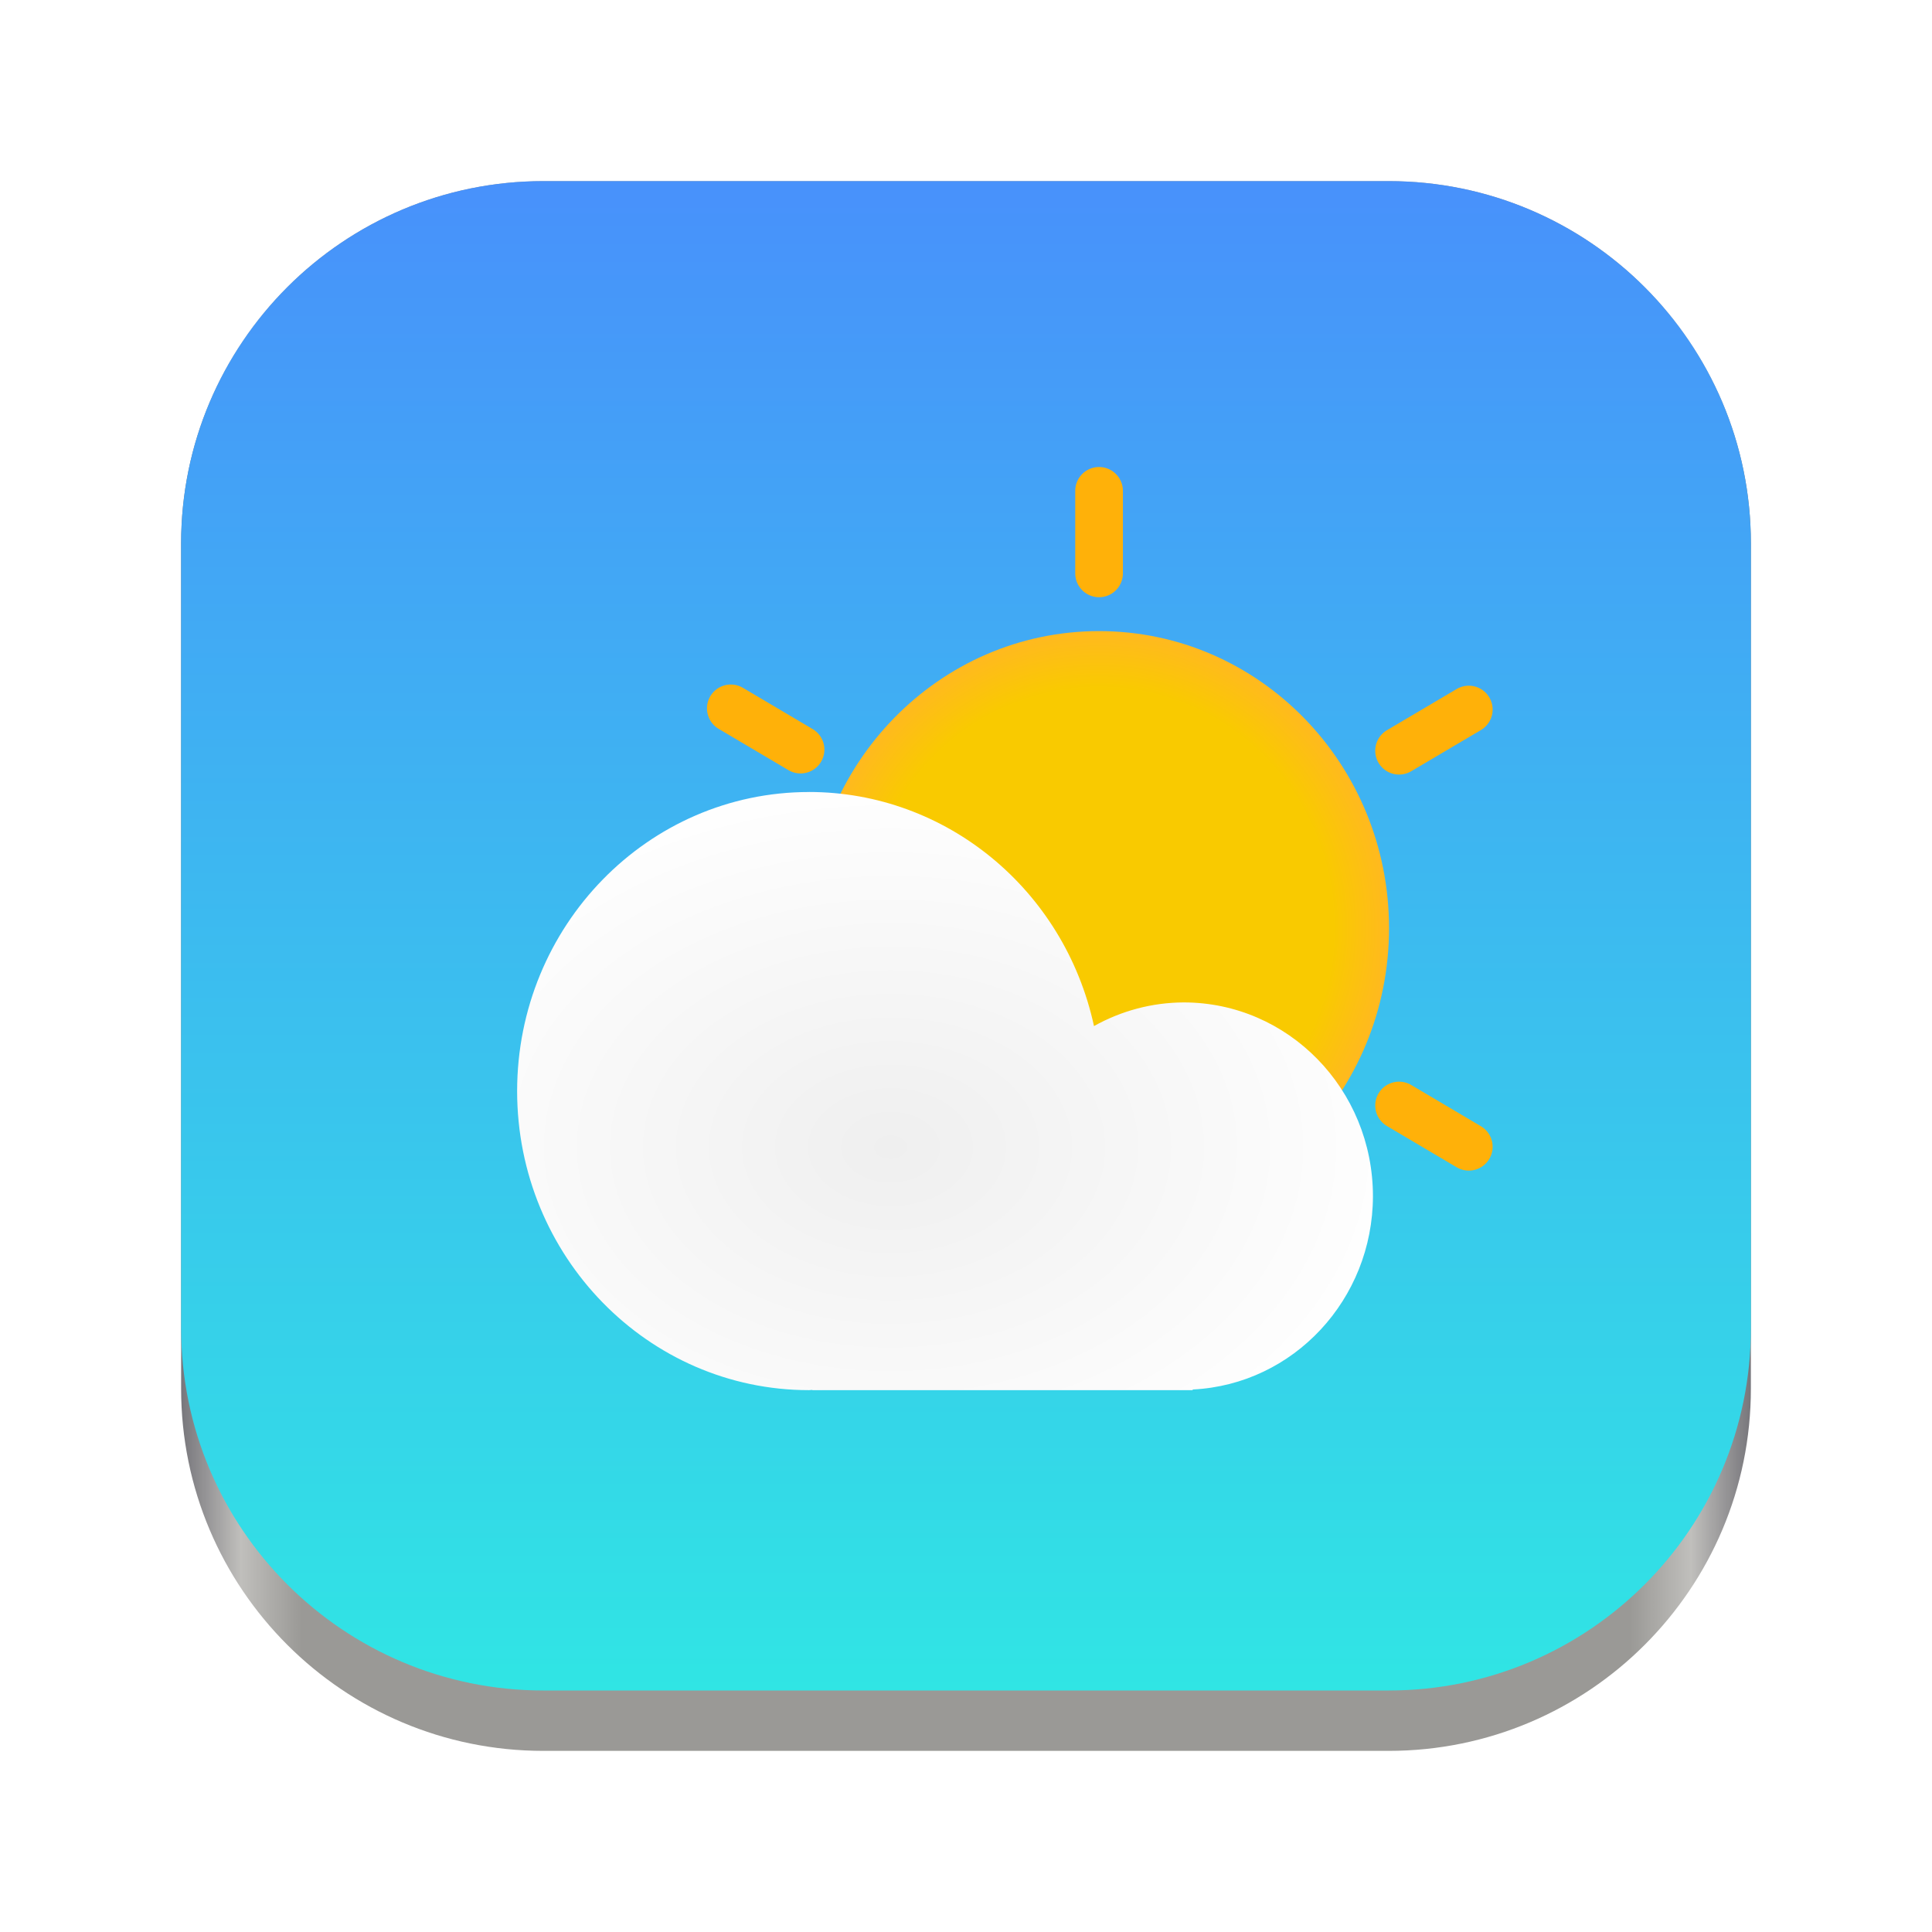
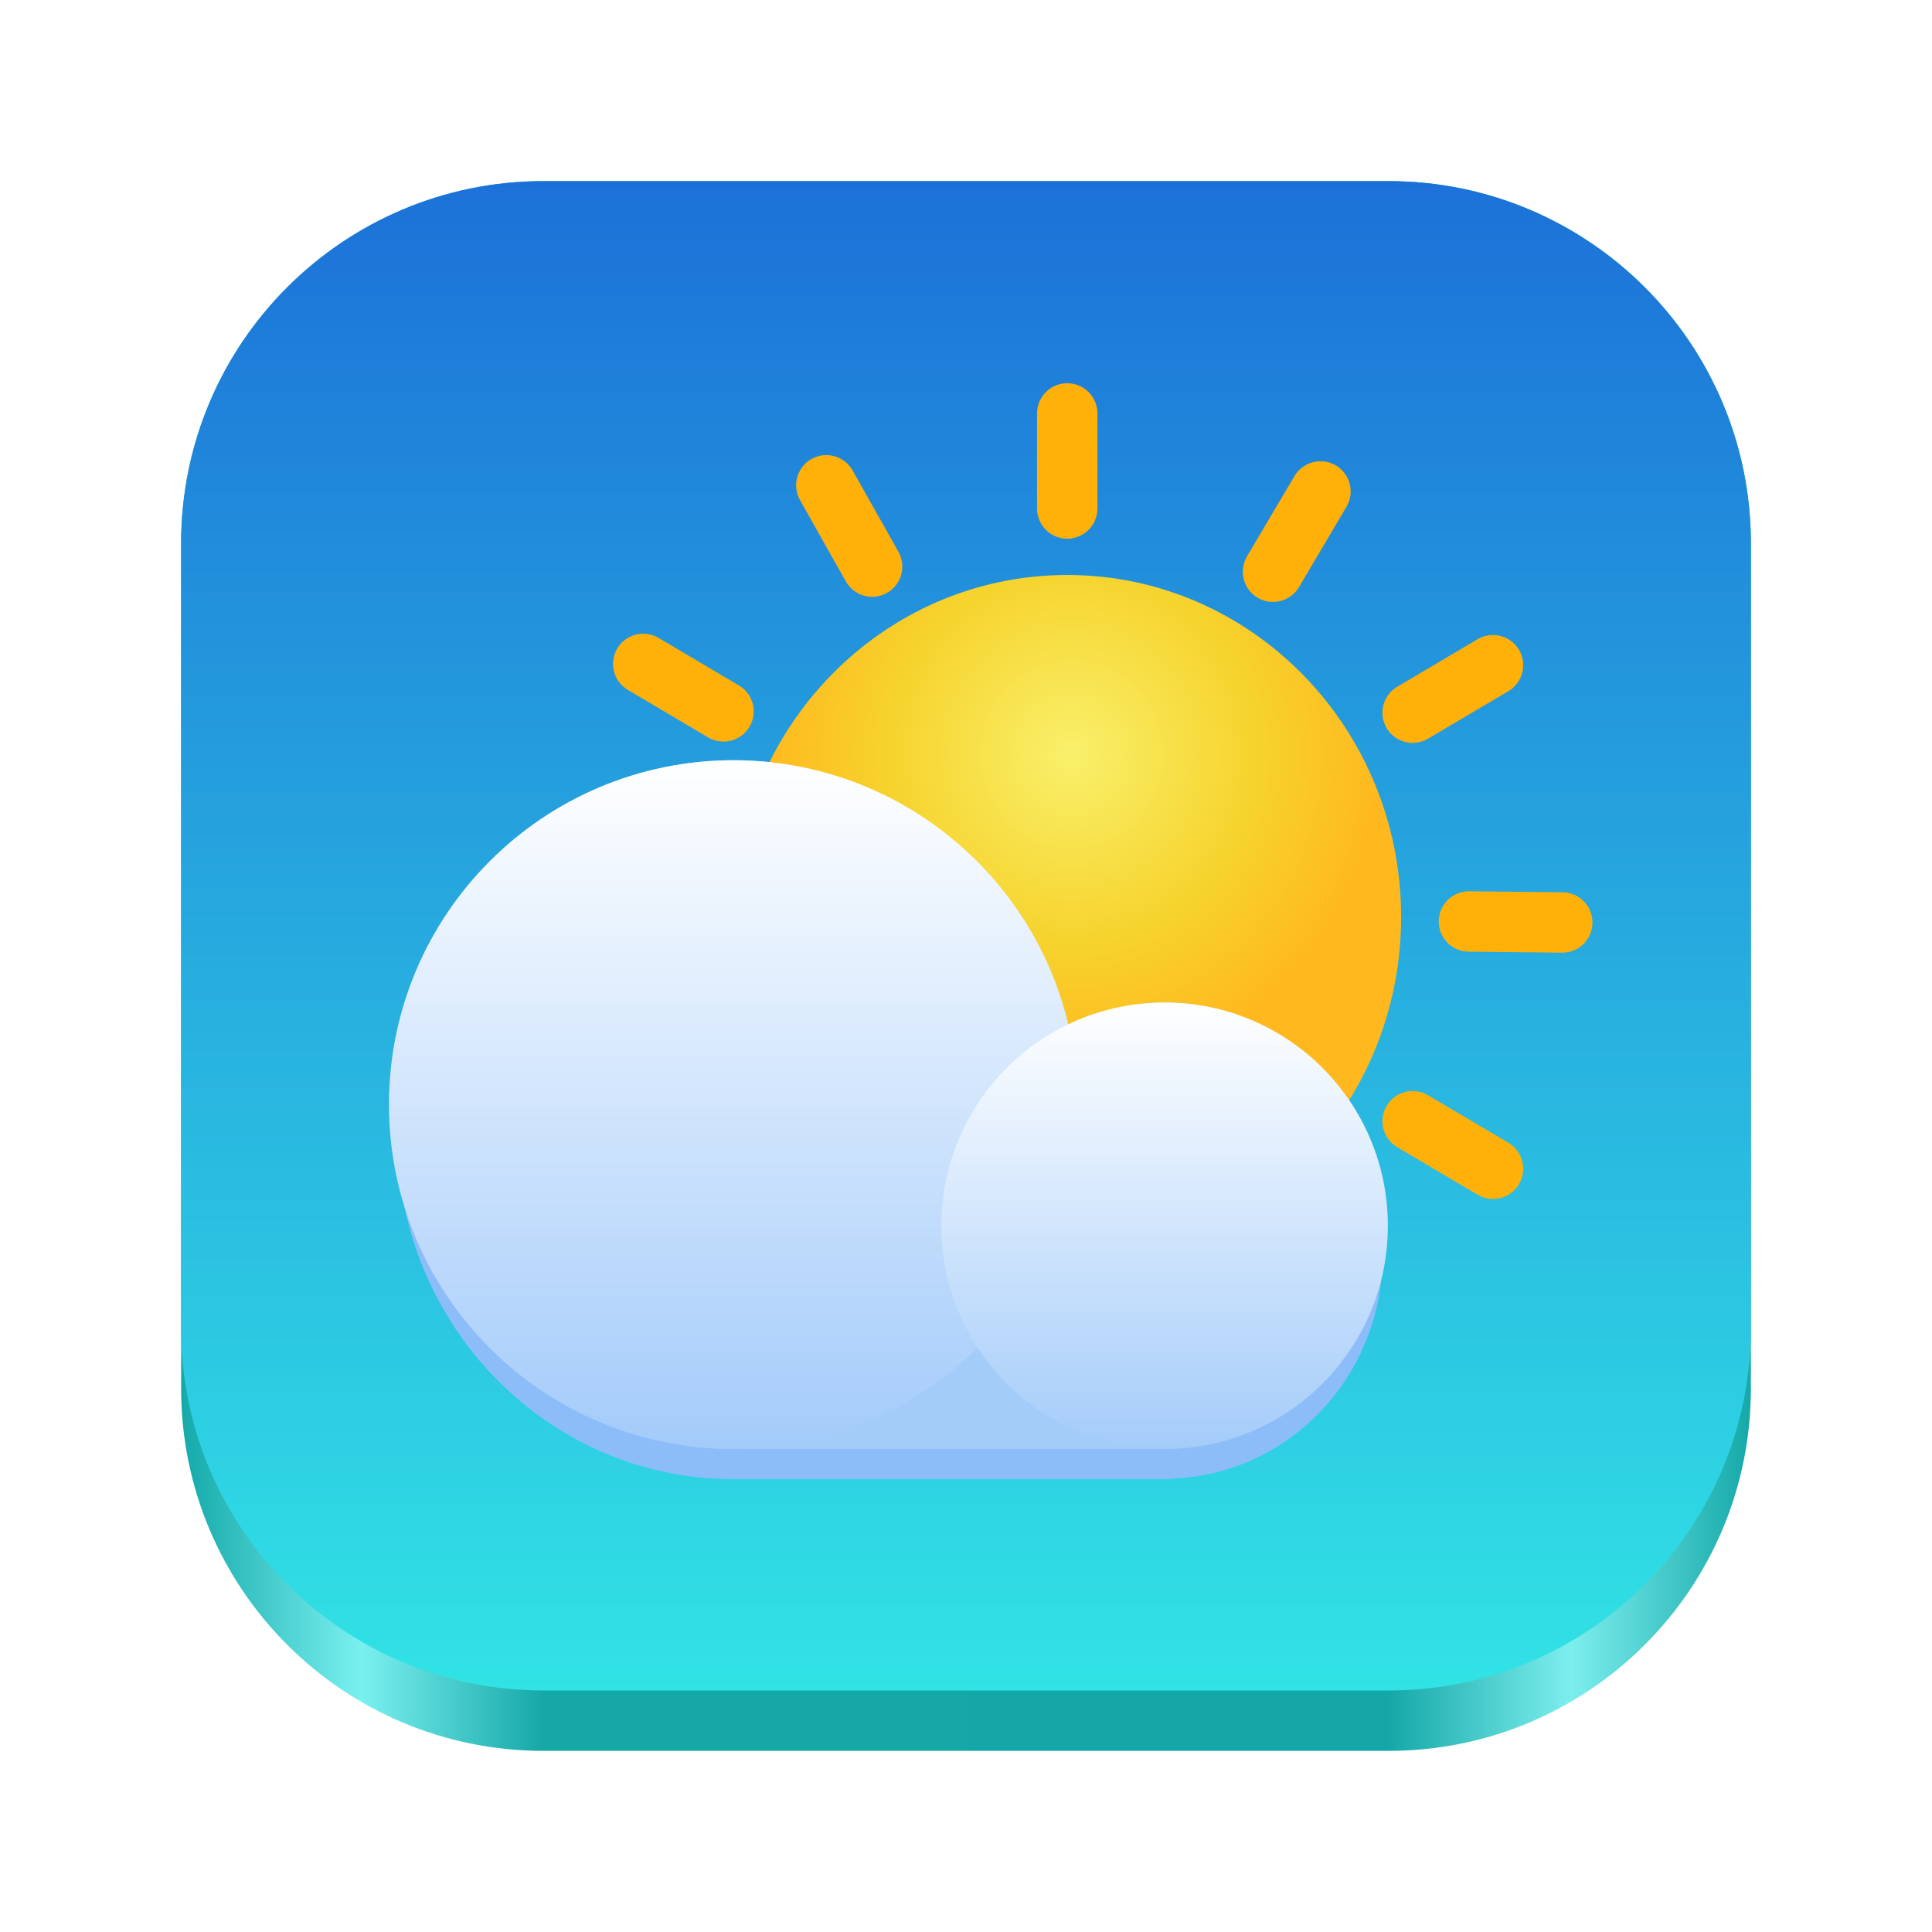
<svg xmlns="http://www.w3.org/2000/svg" height="128px" viewBox="0 0 128 128" width="128px">
-   <linearGradient id="a" gradientTransform="matrix(0.232143 0 0 0.328947 -8.566925 263.827)" gradientUnits="userSpaceOnUse" x1="88.596" x2="536.596" y1="-449.394" y2="-449.394">
-     <stop offset="0" stop-color="#77767b" />
-     <stop offset="0.038" stop-color="#c0bfbc" />
-     <stop offset="0.077" stop-color="#9a9996" />
-     <stop offset="0.923" stop-color="#9a9996" />
-     <stop offset="0.962" stop-color="#c0bfbc" />
-     <stop offset="1" stop-color="#77767b" />
+   <linearGradient id="a" gradientTransform="matrix(0.232143 0 0 0.328947 -8.56691 263.827)" gradientUnits="userSpaceOnUse" x1="88.596" x2="536.596" y1="-449.394" y2="-449.394">
+     <stop offset="0" stop-color="#14a9a9" />
+     <stop offset="0.115" stop-color="#7af0f0" />
+     <stop offset="0.231" stop-color="#16a7a7" />
+     <stop offset="0.769" stop-color="#15a7a7" />
+     <stop offset="0.885" stop-color="#7deeee" />
+     <stop offset="1" stop-color="#15a8a8" />
  </linearGradient>
  <linearGradient id="b" gradientUnits="userSpaceOnUse" x1="64" x2="64" y1="12" y2="112">
-     <stop offset="0" stop-color="#4891fb" />
-     <stop offset="1" stop-color="#30e5e4" />
+     <stop offset="0" stop-color="#1c71d8" />
+     <stop offset="1" stop-color="#31e3e5" />
  </linearGradient>
-   <radialGradient id="c" cx="-295.182" cy="233.492" gradientTransform="matrix(1 0 0 1.024338 368 -177.6828)" gradientUnits="userSpaceOnUse" r="19.211">
-     <stop offset="0.808" stop-color="#f9ca00" />
+   <radialGradient id="c" cx="-294.906" cy="224.071" gradientTransform="matrix(1.0563 0 0 1.082009 382.5089 -192.4463)" gradientUnits="userSpaceOnUse" r="19.211">
+     <stop offset="0" stop-color="#f9f06b" />
+     <stop offset="0.6" stop-color="#f6d32d" />
    <stop offset="1" stop-color="#ffb91f" />
  </radialGradient>
-   <radialGradient id="d" cx="-309.114" cy="249.361" gradientTransform="matrix(1.234627 -0.0000002 0.00000015 0.881877 440.6402 -143.9058)" gradientUnits="userSpaceOnUse" r="28.349">
-     <stop offset="0" stop-color="#efefef" />
+   <linearGradient id="d" gradientTransform="matrix(0 -1 -1 0 -1 318.3664)" gradientUnits="userSpaceOnUse" x1="222.366" x2="268" y1="-49.586" y2="-49.586">
+     <stop offset="0" stop-color="#a3cbfa" />
    <stop offset="1" stop-color="#ffffff" />
-   </radialGradient>
+   </linearGradient>
+   <linearGradient id="e" gradientTransform="matrix(0 -1 -1 0 330.368 159.368)" gradientUnits="userSpaceOnUse" x1="63.368" x2="92.95" y1="253.209" y2="253.209">
+     <stop offset="0" stop-color="#a4ccf9" />
+     <stop offset="1" stop-color="#ffffff" />
+   </linearGradient>
  <path d="m 36 12 h 56 c 13.254 0 24 10.746 24 24 v 56 c 0 13.254 -10.746 24 -24 24 h -56 c -13.254 0 -24 -10.746 -24 -24 v -56 c 0 -13.254 10.746 -24 24 -24 z m 0 0" fill="url(#a)" />
  <path d="m 36 12 h 56 c 13.254 0 24 10.746 24 24 v 52 c 0 13.254 -10.746 24 -24 24 h -56 c -13.254 0 -24 -10.746 -24 -24 v -52 c 0 -13.254 10.746 -24 24 -24 z m 0 0" fill="url(#b)" />
-   <path d="m 92.027 61.492 c 0 10.867 -8.602 19.68 -19.211 19.68 s -19.211 -8.812 -19.211 -19.68 c 0 -10.867 8.602 -19.68 19.211 -19.68 s 19.211 8.812 19.211 19.68 z m 0 0" fill="url(#c)" />
-   <g fill="none" stroke="#ffb109" stroke-linecap="round" stroke-linejoin="round" stroke-width="3.158">
-     <path d="m 72.816 37.988 v -5.469" />
-     <path d="m 53.039 49.664 l -4.621 -2.734" />
-     <path d="m 92.691 49.738 l 4.621 -2.73" />
-     <path d="m 92.691 73.242 l 4.621 2.734" />
+   <path d="m 48.586 52.367 c -12.301 0 -22.273 10.215 -22.273 22.816 c 0 12.602 9.973 22.816 22.273 22.816 c 0.078 -0.008 0.16 -0.012 0.238 -0.02 c 0.004 0.008 0.012 0.02 0.016 0.02 h 28.332 c 0.012 0 0.68 -0.02 0.691 -0.051 c 7.68 -0.383 13.719 -6.863 13.738 -14.742 c -0.004 -8.168 -6.469 -14.789 -14.441 -14.789 c -2.391 0.012 -4.742 0.633 -6.84 1.805 c -2.266 -10.43 -11.301 -17.852 -21.734 -17.855 z m 0 0" fill="#8cbdf8" />
+   <path d="m 92.828 60.754 c 0 12.512 -9.902 22.656 -22.121 22.656 c -12.215 0 -22.121 -10.145 -22.121 -22.656 c 0 -12.516 9.906 -22.66 22.121 -22.66 c 12.219 0 22.121 10.145 22.121 22.66 z m 0 0" fill="url(#c)" />
+   <g fill="none" stroke="#ffb109" stroke-linecap="round" stroke-linejoin="round" stroke-width="4">
+     <path d="m 70.707 33.688 v -6.297" />
+     <path d="m 93.59 47.219 l 5.324 -3.148" />
+     <path d="m 47.934 47.133 l -5.32 -3.148" />
+     <path d="m 93.59 74.285 l 5.324 3.148" />
+     <path d="m 57.781 37.539 l -3.035 -5.387" />
+     <path d="m 83.742 83.879 l 3.035 5.387" />
+     <path d="m 44.203 60.367 l -6.184 -0.066" />
+     <path d="m 97.32 61.051 l 6.184 0.066" />
+     <path d="m 57.188 83.539 l -3.148 5.32" />
+     <path d="m 84.34 37.879 l 3.145 -5.32" />
  </g>
-   <path d="m 53.605 52.473 c -10.68 0 -19.34 8.871 -19.344 19.816 c 0.004 10.941 8.664 19.812 19.344 19.812 c 0.07 -0.004 0.141 -0.012 0.207 -0.016 c 0.004 0.008 0.012 0.016 0.016 0.016 h 25.172 c 0.012 0 0.02 -0.02 0.031 -0.043 c 6.668 -0.336 11.914 -5.961 11.93 -12.801 c 0 -7.098 -5.617 -12.848 -12.543 -12.844 c -2.074 0.008 -4.113 0.547 -5.938 1.566 c -1.969 -9.059 -9.812 -15.504 -18.875 -15.508 z m 0 0" fill="url(#d)" />
+   <path d="m 48.586 50.367 c -12.301 0 -22.273 10.215 -22.273 22.816 c 0 12.602 9.973 22.816 22.273 22.816 c 0.078 -0.008 0.16 -0.012 0.238 -0.02 c 0.004 0.008 0.012 0.02 0.016 0.02 h 28.332 c 0.012 0 0.68 -0.02 0.691 -0.051 c 7.68 -0.383 13.719 -6.863 13.738 -14.742 c -0.004 -8.168 -6.469 -14.789 -14.441 -14.789 c -2.391 0.012 -4.742 0.633 -6.84 1.805 c -2.266 -10.43 -11.301 -17.852 -21.734 -17.855 z m 0 0" fill="#a4ccf9" />
+   <path d="m 48.586 50.367 c -12.602 0 -22.816 10.215 -22.816 22.816 c 0 12.602 10.215 22.816 22.816 22.816 c 12.602 0 22.816 -10.215 22.816 -22.816 c 0 -12.602 -10.215 -22.816 -22.816 -22.816 z m 0 0" fill="url(#d)" />
+   <path d="m 77.16 66.418 c -8.172 0 -14.793 6.621 -14.793 14.793 c 0 8.168 6.621 14.789 14.793 14.789 c 8.168 0 14.789 -6.621 14.789 -14.789 c 0 -8.172 -6.621 -14.793 -14.789 -14.793 z m 0 0" fill="url(#e)" />
</svg>
